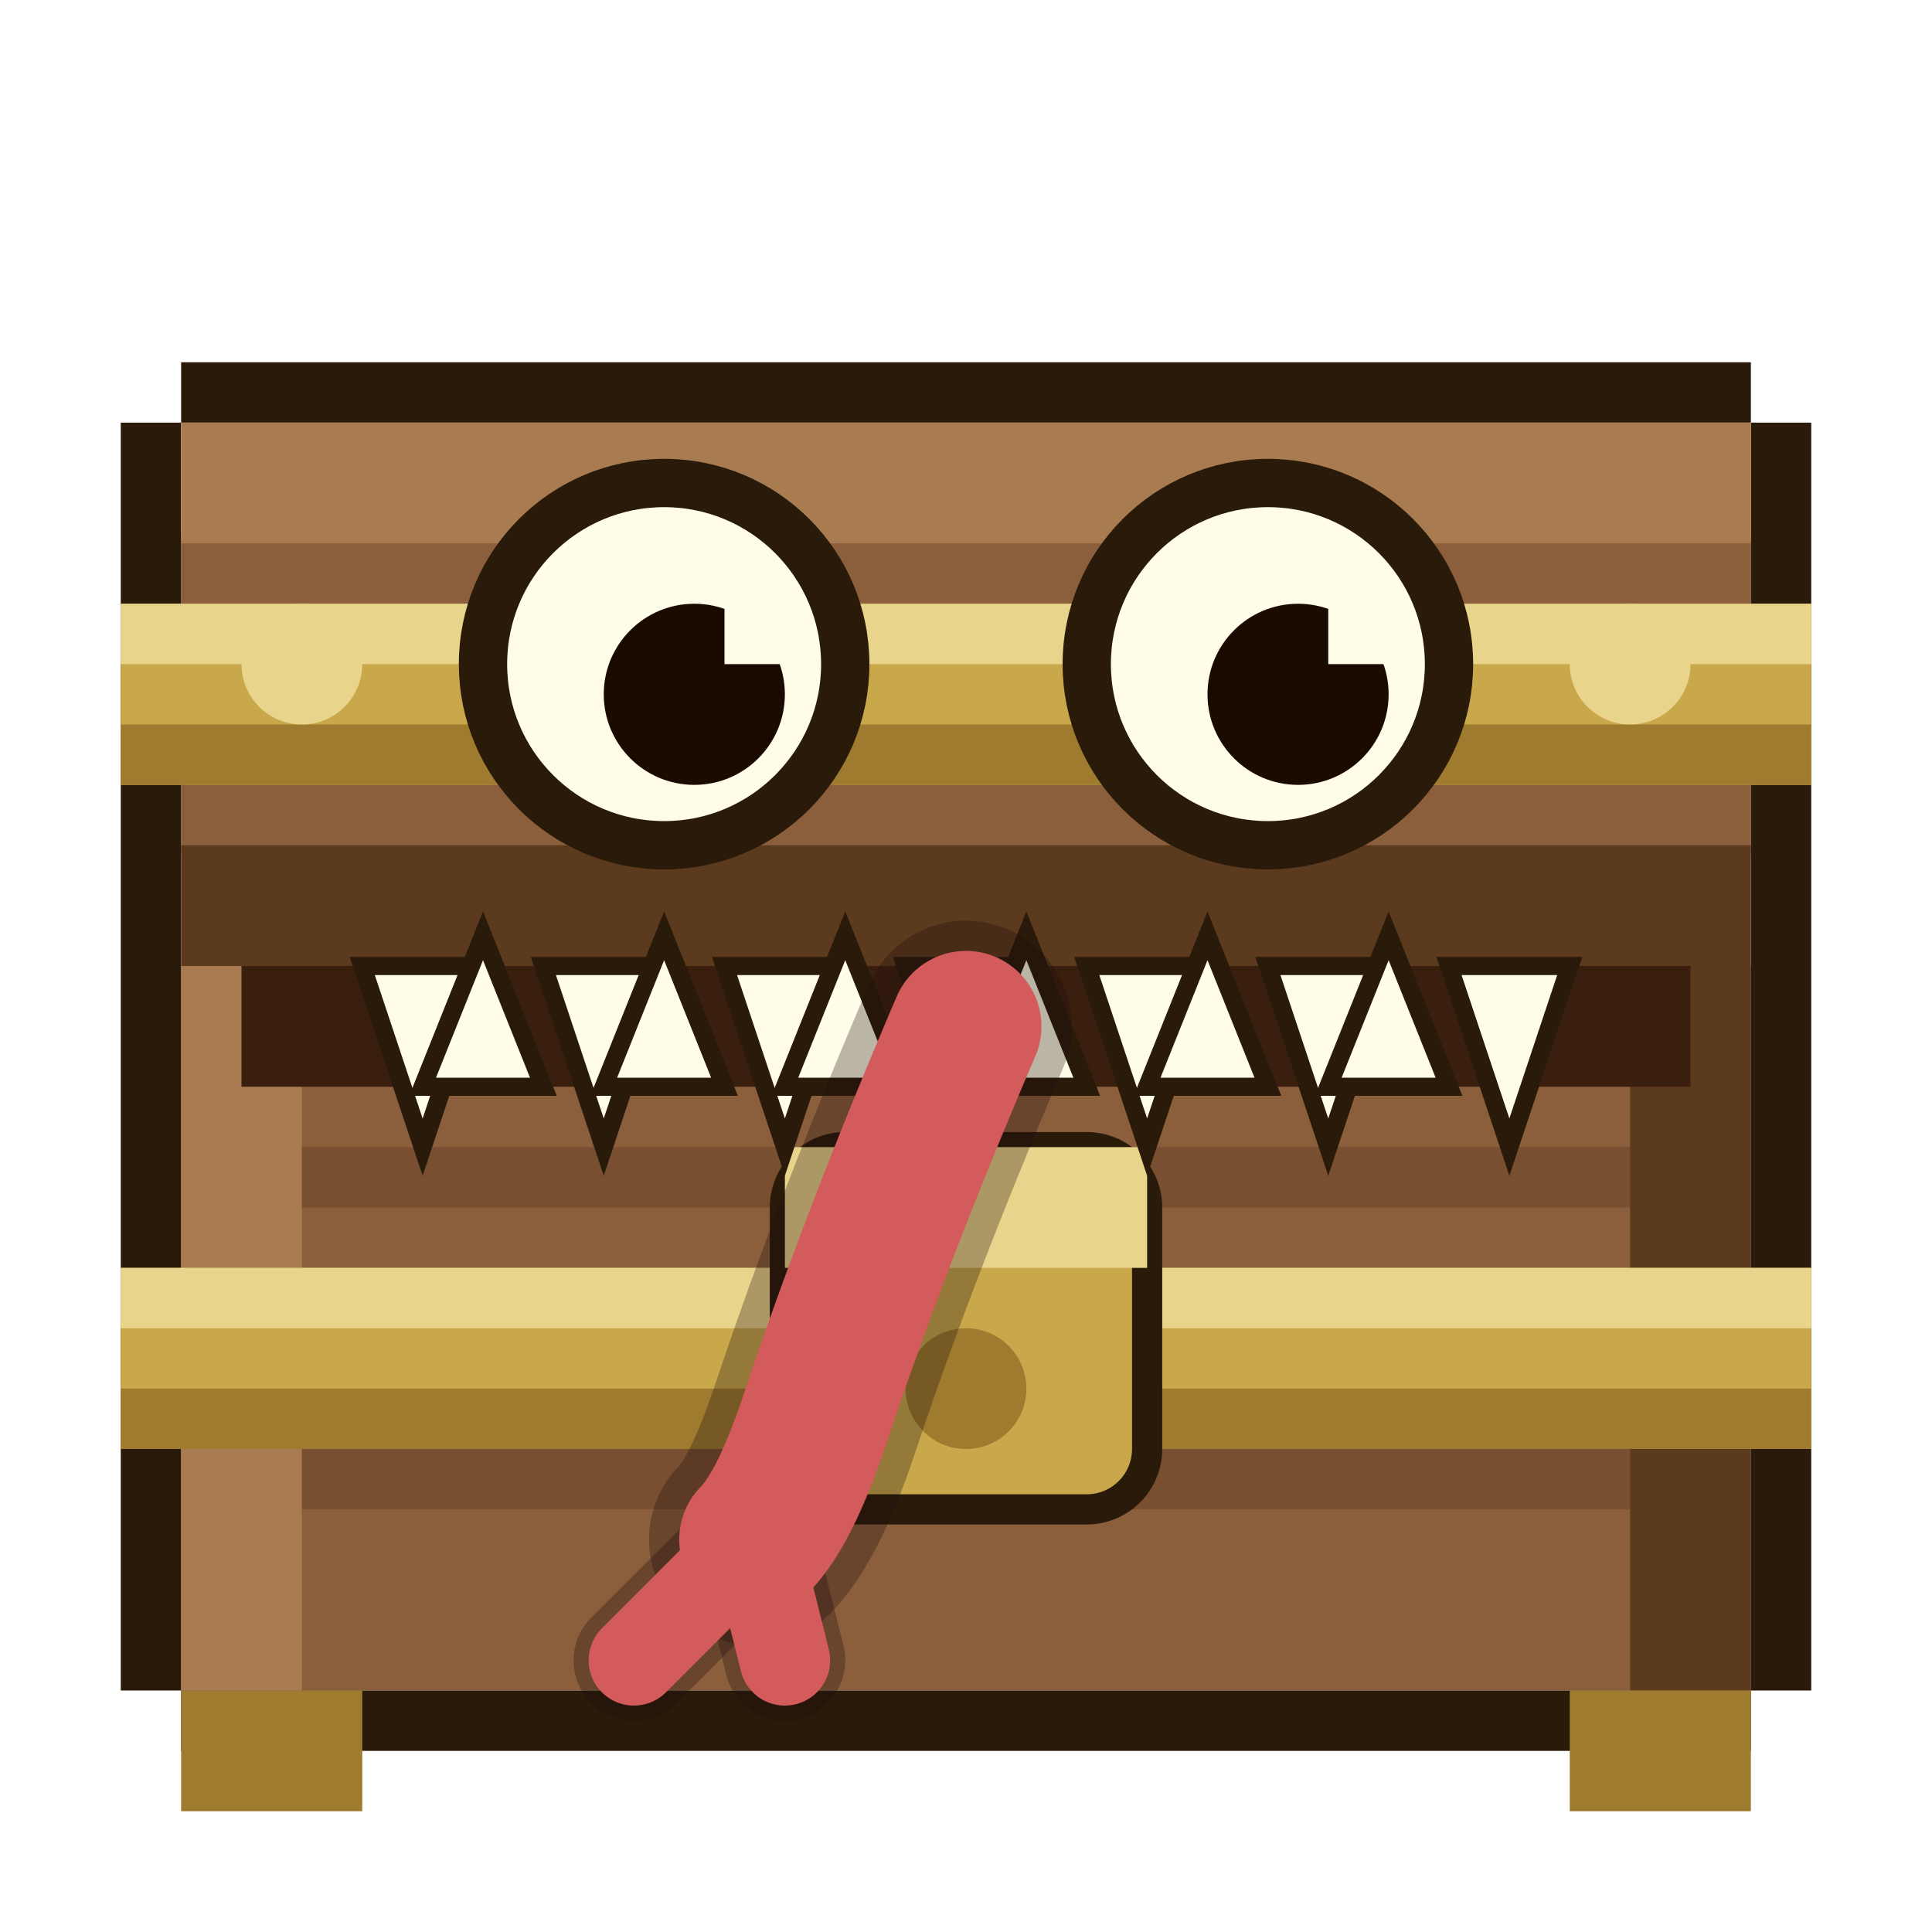
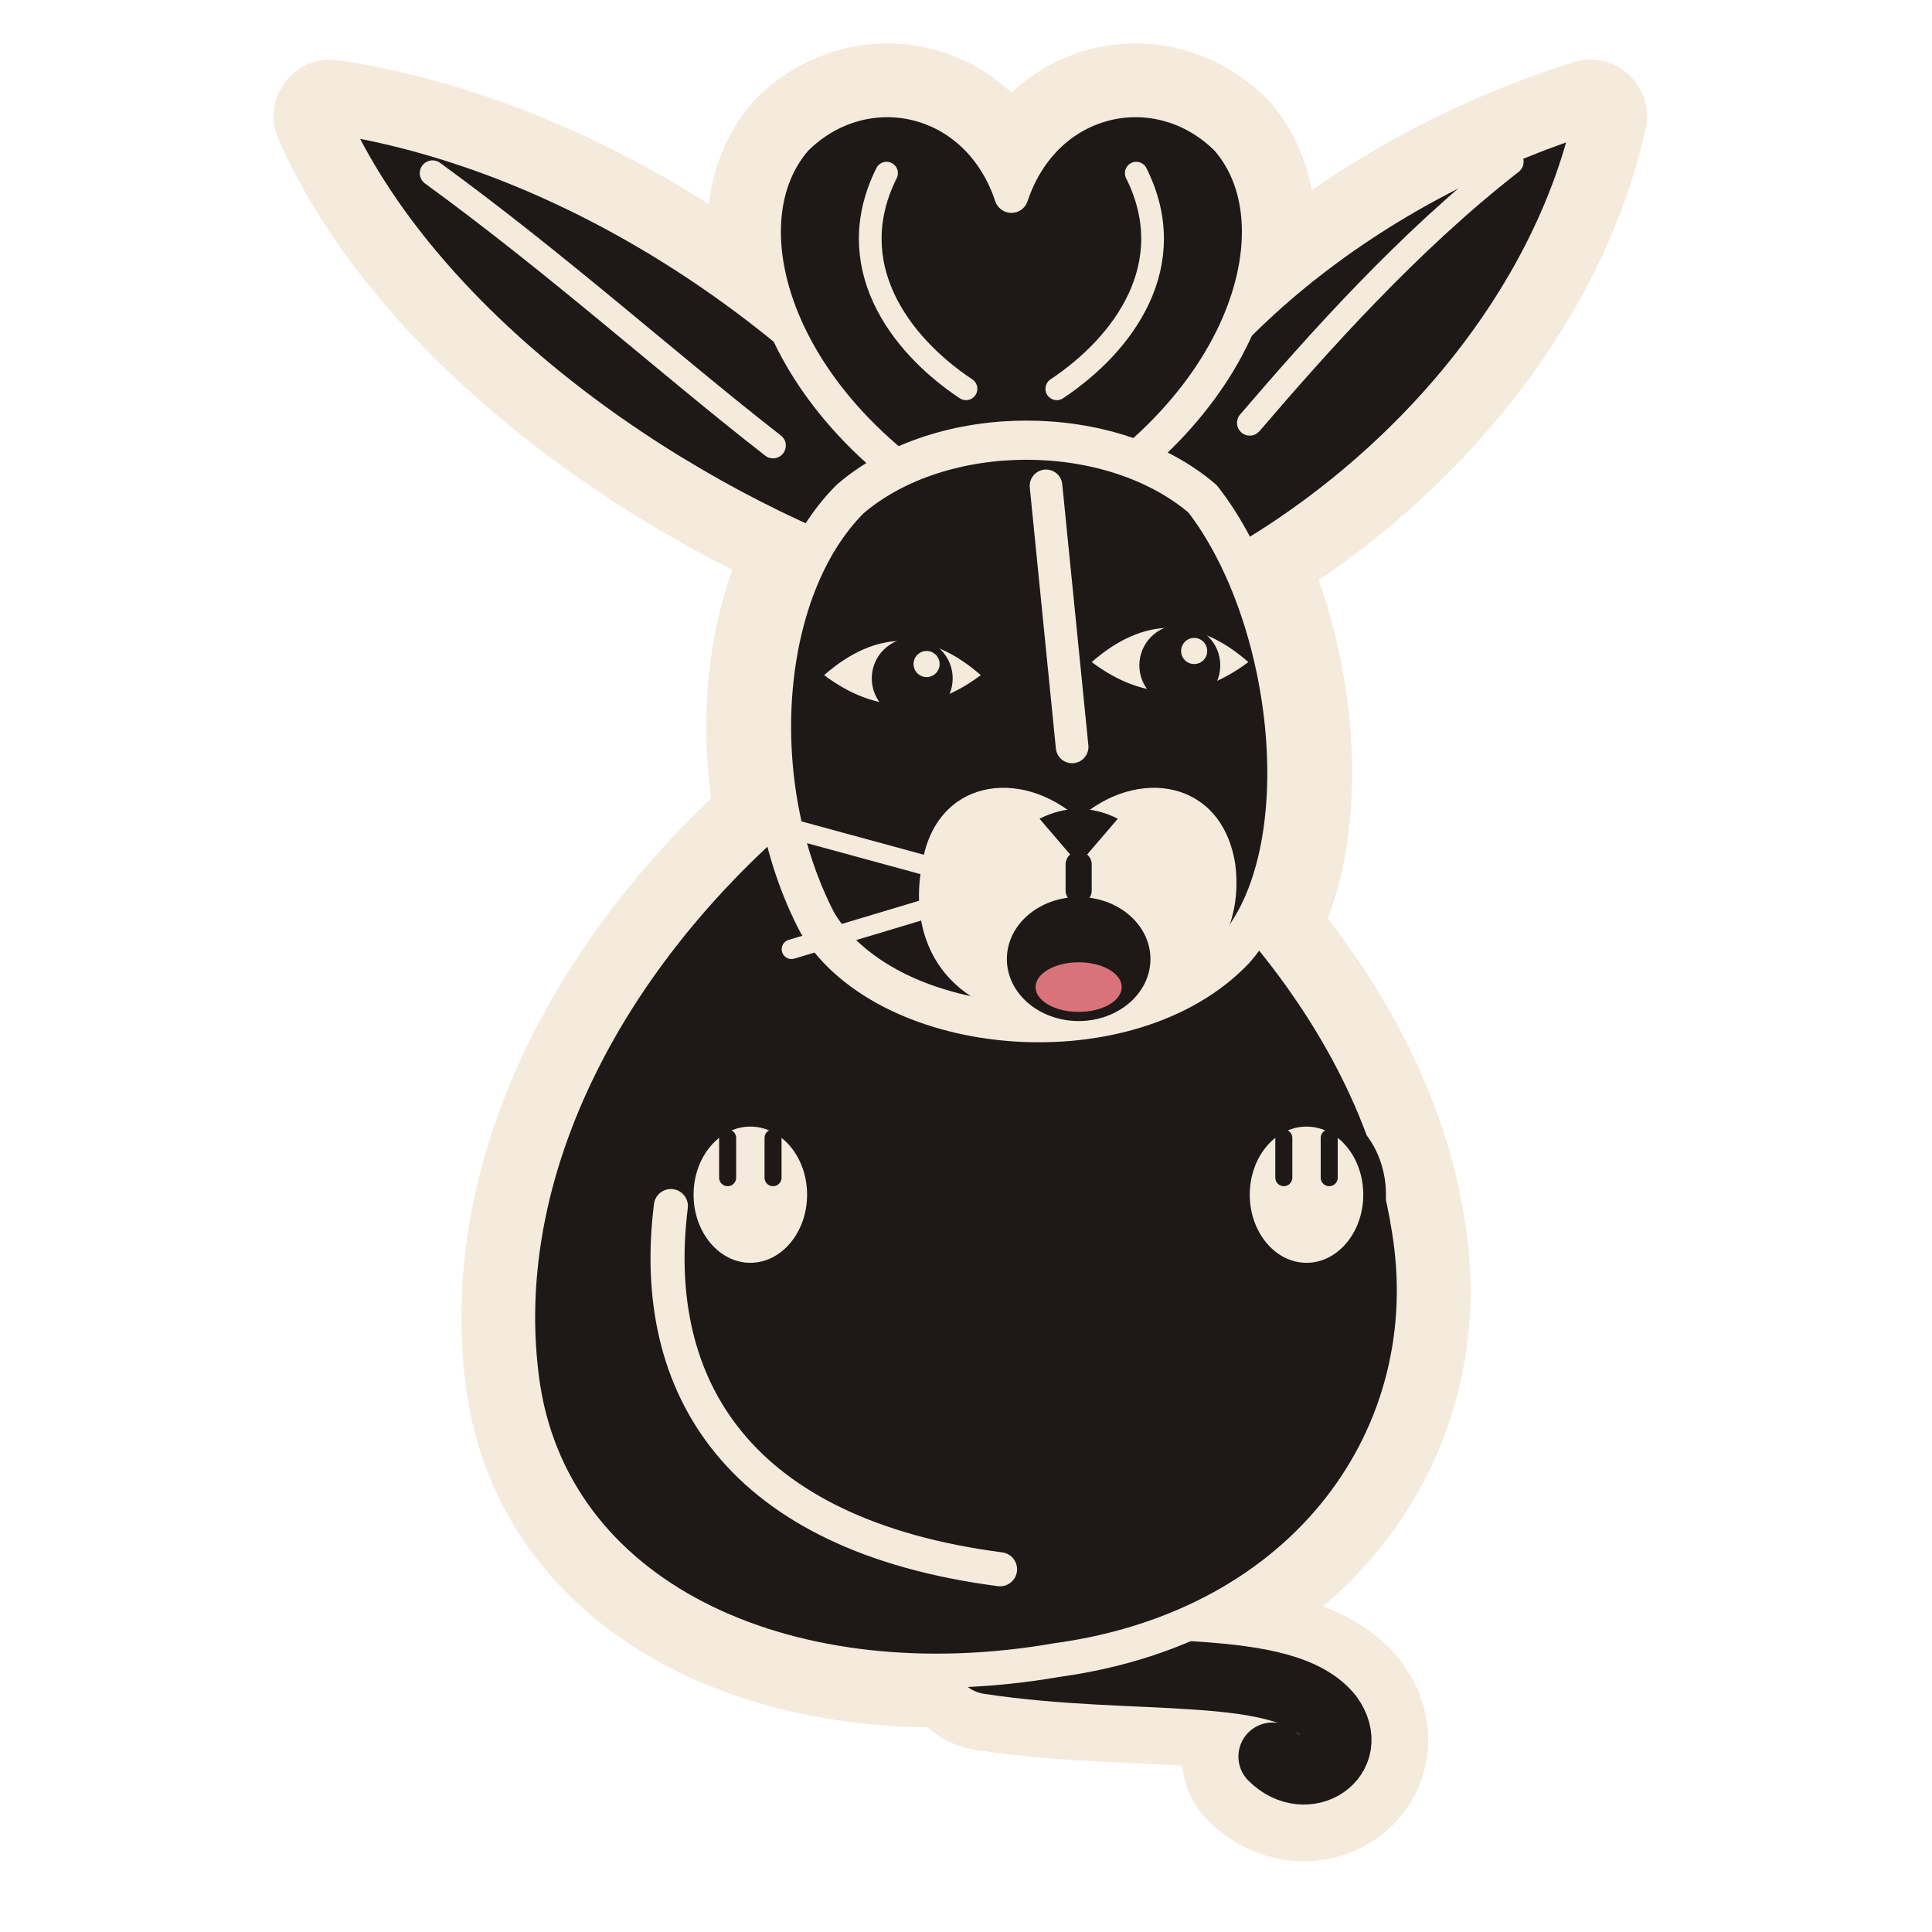
<svg xmlns="http://www.w3.org/2000/svg" viewBox="0 0 32 32" shape-rendering="geometricPrecision">
  <style>
    .body { animation: bounce-fast 0.6s ease-in-out infinite; transform-origin: 16px 16px; }
+     .curl { animation: curl 0.35s ease-in-out infinite; transform-origin: 16.4px 28.4px; }
    .eye { animation: blink 4s ease-in-out infinite; }
-     .eye-l { transform-origin: 11px 11px; }
-     .eye-r { transform-origin: 21px 11px; }
-     .lid { animation: chomp 0.35s ease-in-out infinite; transform-origin: 16px 14px; }
-     .tongue { animation: tongue 0.4s ease-in-out infinite; transform-origin: 16px 17px; }
-     @keyframes bounce-fast { 0%, 100% { transform: translateY(0); } 50% { transform: translateY(-2px); } }
+     .eye-l { transform-origin: 15.2px 11.3px; }
+     .eye-r { transform-origin: 19.3px 11.1px; }
+     .paws { animation: paws 0.3s ease-in-out infinite; }
+     @keyframes bounce-fast { 0%, 100% { transform: translateY(0); } 50% { transform: translateY(-1.5px); } }
    @keyframes blink { 0%, 92%, 100% { transform: scaleY(1); } 95% { transform: scaleY(0.15); } }
-     @keyframes chomp { 0%, 100% { transform: rotate(-22deg); } 50% { transform: rotate(-4deg); } }
-     @keyframes tongue { 0%, 100% { transform: rotate(0deg); } 30% { transform: rotate(3deg); } 70% { transform: rotate(-3deg); } }
+     @keyframes paws { 0%, 100% { transform: translateY(0); } 50% { transform: translateY(-1px); } }
+     @keyframes curl { 0%, 100% { transform: rotate(-8deg); } 50% { transform: rotate(8deg); } }
    @media (prefers-reduced-motion: reduce) { [class] { animation: none; } }
  </style>
-   <g class="body">
-     <rect x="3" y="16" width="26" height="12" fill="#8B5E3C" />
-     <rect x="2" y="16" width="1" height="12" fill="#2A1A0A" />
-     <rect x="29" y="16" width="1" height="12" fill="#2A1A0A" />
-     <rect x="3" y="28" width="26" height="1" fill="#2A1A0A" />
-     <rect x="3" y="16" width="2" height="12" fill="#A97B50" />
-     <rect x="27" y="16" width="2" height="12" fill="#5C3A1E" />
-     <rect x="5" y="19" width="22" height="1" fill="#5C3A1E" opacity="0.4" />
-     <rect x="5" y="24" width="22" height="1" fill="#5C3A1E" opacity="0.4" />
-     <rect x="2" y="21" width="28" height="3" fill="#C9A84C" />
-     <rect x="2" y="21" width="28" height="1" fill="#E8D48B" />
-     <rect x="2" y="23" width="28" height="1" fill="#9E7B2F" />
-     <rect x="13" y="19" width="6" height="6" rx="1" fill="#C9A84C" stroke="#2A1A0A" stroke-width="0.5" />
-     <rect x="13" y="19" width="6" height="2" fill="#E8D48B" />
-     <rect x="15" y="22" width="2" height="2" rx="1" fill="#9E7B2F" />
-     <rect x="3" y="28" width="3" height="2" fill="#9E7B2F" />
-     <rect x="26" y="28" width="3" height="2" fill="#9E7B2F" />
-     <rect x="4" y="12" width="24" height="6" fill="#3A1F0F" />
-     <g class="lid">
-       <rect x="3" y="7" width="26" height="9" rx="2" fill="#8B5E3C" />
-       <rect x="2" y="7" width="1" height="9" fill="#2A1A0A" />
-       <rect x="29" y="7" width="1" height="9" fill="#2A1A0A" />
-       <rect x="3" y="6" width="26" height="1" fill="#2A1A0A" />
-       <rect x="3" y="7" width="26" height="2" fill="#A97B50" />
-       <rect x="3" y="14" width="26" height="2" fill="#5C3A1E" />
-       <rect x="2" y="10" width="28" height="3" fill="#C9A84C" />
-       <rect x="2" y="10" width="28" height="1" fill="#E8D48B" />
-       <rect x="2" y="12" width="28" height="1" fill="#9E7B2F" />
-       <circle cx="5" cy="11" r="1" fill="#E8D48B" />
-       <circle cx="27" cy="11" r="1" fill="#E8D48B" />
-     </g>
-     <g class="eye eye-l">
-       <ellipse cx="11" cy="11" rx="3" ry="3" fill="#FFFDE8" stroke="#2A1A0A" stroke-width="0.8" />
-       <circle cx="11.5" cy="11.5" r="1.5" fill="#1A0A00" />
-       <rect x="12" y="10" width="1" height="1" fill="#FFFDE8" />
-     </g>
-     <g class="eye eye-r">
-       <ellipse cx="21" cy="11" rx="3" ry="3" fill="#FFFDE8" stroke="#2A1A0A" stroke-width="0.8" />
-       <circle cx="21.5" cy="11.5" r="1.5" fill="#1A0A00" />
-       <rect x="22" y="10" width="1" height="1" fill="#FFFDE8" />
-     </g>
-     <g>
-       <polygon points="6,16 8,16 7,19" fill="#FFFDE8" stroke="#2A1A0A" stroke-width="0.3" />
-       <polygon points="9,16 11,16 10,19" fill="#FFFDE8" stroke="#2A1A0A" stroke-width="0.3" />
-       <polygon points="12,16 14,16 13,19" fill="#FFFDE8" stroke="#2A1A0A" stroke-width="0.3" />
-       <polygon points="15,16 17,16 16,19" fill="#FFFDE8" stroke="#2A1A0A" stroke-width="0.3" />
-       <polygon points="18,16 20,16 19,19" fill="#FFFDE8" stroke="#2A1A0A" stroke-width="0.3" />
-       <polygon points="21,16 23,16 22,19" fill="#FFFDE8" stroke="#2A1A0A" stroke-width="0.3" />
-       <polygon points="24,16 26,16 25,19" fill="#FFFDE8" stroke="#2A1A0A" stroke-width="0.3" />
-       <polygon points="7,18 9,18 8,15.5" fill="#FFFDE8" stroke="#2A1A0A" stroke-width="0.3" />
-       <polygon points="10,18 12,18 11,15.5" fill="#FFFDE8" stroke="#2A1A0A" stroke-width="0.3" />
-       <polygon points="13,18 15,18 14,15.5" fill="#FFFDE8" stroke="#2A1A0A" stroke-width="0.3" />
-       <polygon points="16,18 18,18 17,15.5" fill="#FFFDE8" stroke="#2A1A0A" stroke-width="0.3" />
-       <polygon points="19,18 21,18 20,15.5" fill="#FFFDE8" stroke="#2A1A0A" stroke-width="0.3" />
-       <polygon points="22,18 24,18 23,15.5" fill="#FFFDE8" stroke="#2A1A0A" stroke-width="0.3" />
-     </g>
-     <g class="tongue">
-       <path d="M16 17 Q14.5 20.5 13.5 23.5 Q13 25 12.5 25.5" fill="none" stroke="#1A0A0A" stroke-width="3.5" stroke-linecap="round" opacity="0.3" />
-       <path d="M12.5 25.5 L10.5 27.5" fill="none" stroke="#1A0A0A" stroke-width="2" stroke-linecap="round" opacity="0.3" />
-       <path d="M12.5 25.5 L13 27.5" fill="none" stroke="#1A0A0A" stroke-width="2" stroke-linecap="round" opacity="0.3" />
-       <path d="M16 17 Q14.5 20.5 13.5 23.5 Q13 25 12.5 25.5" fill="none" stroke="#D45B5B" stroke-width="2.5" stroke-linecap="round" />
-       <path d="M12.5 25.5 L10.5 27.5" fill="none" stroke="#D45B5B" stroke-width="1.5" stroke-linecap="round" />
-       <path d="M12.5 25.5 L13 27.5" fill="none" stroke="#D45B5B" stroke-width="1.5" stroke-linecap="round" />
+   <g transform="matrix(0.94 0 0 0.94 0.96 0.8)">
+     <g class="body">
+       <path class="curl" d="M16.4 28.4 C 19 28.8, 21.6 28.4, 22.4 29.4 C 22.9 30.1, 22 30.7, 21.4 30.1" fill="none" stroke="#F4EBDD" stroke-width="3.2" stroke-linecap="round" />
+       <path d="M13.8 12.6 C 10 15.4, 7.6 19.6, 8.2 23.6 C 8.8 27.4, 13 29.2, 17.6 28.4 C 22 27.8, 24.4 24.4, 23.8 20.8 C 23.4 18.2, 21.8 16, 20.4 14.6 Z" fill="#F4EBDD" stroke="#F4EBDD" stroke-width="2.0" stroke-linejoin="round" />
+       <path class="ear-l" d="M14.4 9.2 C 10.6 7.8, 6.4 4.8, 4.8 1.2 C 8.8 1.8, 13 4.4, 15.8 8 Z" fill="#F4EBDD" stroke="#F4EBDD" stroke-width="2.0" stroke-linejoin="round" />
+       <path class="ear-r" d="M18.4 8.4 C 19.8 5, 23.2 2.4, 27 1.2 C 26.2 4.8, 23.2 8, 19.8 9.6 Z" fill="#F4EBDD" stroke="#F4EBDD" stroke-width="2.0" stroke-linejoin="round" />
+       <path d="M16.8 8.6 C 12.8 6.8, 11.6 3.2, 13 1.6 C 14.2 0.4, 16.2 0.8, 16.8 2.6 C 17.4 0.8, 19.4 0.4, 20.6 1.6 C 22 3.2, 20.8 6.8, 16.8 8.6 Z" fill="#F4EBDD" stroke="#F4EBDD" stroke-width="2.0" stroke-linejoin="round" />
+       <path transform="matrix(1.15 0 0 1.15 -2.6 -1.95)" d="M14.4 8.6 C 13 10, 12.8 13, 13.9 15.1 C 15 16.9, 18.7 17.2, 20.3 15.5 C 21.6 14, 21.2 10.4, 19.8 8.6 C 18.4 7.4, 15.8 7.4, 14.4 8.6 Z" fill="#F4EBDD" stroke="#F4EBDD" stroke-width="2.0" stroke-linejoin="round" />
+       <g class="paws">
+         <ellipse cx="12.2" cy="20.2" rx="1.2" ry="1.4" fill="#F4EBDD" stroke="#F4EBDD" stroke-width="2.0" />
+         <ellipse cx="22" cy="20.2" rx="1.2" ry="1.4" fill="#F4EBDD" stroke="#F4EBDD" stroke-width="2.0" />
+       </g>
+       <path class="curl" d="M16.4 28.4 C 19 28.8, 21.6 28.4, 22.4 29.4 C 22.9 30.1, 22 30.7, 21.4 30.1" fill="none" stroke="#F4EBDD" stroke-width="2.4" stroke-linecap="round" />
+       <path class="curl" d="M16.4 28.4 C 19 28.8, 21.6 28.4, 22.4 29.4 C 22.9 30.1, 22 30.7, 21.4 30.1" fill="none" stroke="#1E1916" stroke-width="1.2" stroke-linecap="round" />
+       <path d="M13.8 12.6 C 10 15.4, 7.6 19.6, 8.2 23.6 C 8.8 27.4, 13 29.2, 17.6 28.4 C 22 27.8, 24.4 24.4, 23.8 20.8 C 23.4 18.2, 21.8 16, 20.4 14.6 Z" fill="#1E1916" stroke="#F4EBDD" stroke-width="0.6" stroke-linejoin="round" />
+       <path class="ear-l" d="M14.4 9.2 C 10.6 7.8, 6.4 4.8, 4.8 1.2 C 8.8 1.8, 13 4.4, 15.8 8 Z" fill="#1E1916" stroke="#F4EBDD" stroke-width="0.6" stroke-linejoin="round" />
+       <path class="ear-r" d="M18.4 8.4 C 19.8 5, 23.2 2.4, 27 1.2 C 26.2 4.8, 23.2 8, 19.8 9.6 Z" fill="#1E1916" stroke="#F4EBDD" stroke-width="0.6" stroke-linejoin="round" />
+       <path d="M16.8 8.6 C 12.8 6.8, 11.6 3.2, 13 1.6 C 14.2 0.4, 16.2 0.8, 16.8 2.6 C 17.4 0.8, 19.4 0.4, 20.6 1.6 C 22 3.2, 20.8 6.8, 16.8 8.6 Z" fill="#1E1916" stroke="#F4EBDD" stroke-width="0.6" stroke-linejoin="round" />
+       <path transform="matrix(1.15 0 0 1.15 -2.6 -1.95)" d="M14.4 8.6 C 13 10, 12.8 13, 13.9 15.1 C 15 16.9, 18.7 17.2, 20.3 15.5 C 21.6 14, 21.2 10.4, 19.8 8.6 C 18.4 7.4, 15.8 7.4, 14.4 8.6 Z" fill="#1E1916" stroke="#F4EBDD" stroke-width="0.6" stroke-linejoin="round" />
+       <g class="paws">
+         <ellipse cx="12.2" cy="20.2" rx="1.2" ry="1.4" fill="#F4EBDD" stroke="#1E1916" stroke-width="0.4" />
+         <path d="M11.8 19.2 L 11.8 19.9 M12.6 19.2 L 12.6 19.9" stroke="#1E1916" stroke-width="0.3" stroke-linecap="round" />
+         <ellipse cx="22" cy="20.2" rx="1.2" ry="1.4" fill="#F4EBDD" stroke="#1E1916" stroke-width="0.4" />
+         <path d="M21.6 19.2 L 21.6 19.9 M22.4 19.2 L 22.4 19.9" stroke="#1E1916" stroke-width="0.3" stroke-linecap="round" />
+       </g>
+       <path d="M10.8 20.4 C 10.4 23.6, 12 26.2, 16.6 26.8" fill="none" stroke="#F4EBDD" stroke-width="0.6" stroke-linecap="round" />
+       <path d="M6.6 2.2 C 8.8 3.8, 10.8 5.6, 12.6 7 M25.6 2 C 23.8 3.4, 22.2 5.2, 21 6.6" fill="none" stroke="#F4EBDD" stroke-width="0.45" stroke-linecap="round" />
+       <path d="M14.6 2.2 C 13.8 3.8, 14.8 5.2, 16 6 M19 2.2 C 19.8 3.8, 18.8 5.2, 17.6 6" fill="none" stroke="#F4EBDD" stroke-width="0.4" stroke-linecap="round" />
+       <g transform="matrix(1.15 0 0 1.15 -2.6 -1.95)">
+         <path d="M17.4 8.4 L 17.8 12.4" fill="none" stroke="#F4EBDD" stroke-width="0.5" stroke-linecap="round" />
+         <path d="M15.5 14.2 C 15.2 15.8, 16.4 16.7, 17.7 16.5 C 19 16.7, 20.5 15.8, 20.3 14.2 C 20.1 12.9, 18.8 12.7, 17.9 13.5 C 17 12.7, 15.7 12.9, 15.5 14.2 Z" fill="#F4EBDD" />
+         <path d="M15.5 14.2 L 13.3 13.6 M15.5 14.9 L 13.5 15.5" fill="none" stroke="#F4EBDD" stroke-width="0.3" stroke-linecap="round" />
+         <path d="M17.3 13.5 Q 17.9 13.2 18.5 13.5 L 17.9 14.2 Z" fill="#1E1916" />
+         <g class="eye eye-l">
+           <path d="M14.0 11.3 Q 15.2 10.25 16.4 11.3 Q 15.2 12.2 14.0 11.3 Z" fill="#F4EBDD" />
+           <circle cx="15.35" cy="11.35" r="0.62" fill="#1E1916" />
+           <circle cx="15.57" cy="11.13" r="0.2" fill="#F4EBDD" />
+         </g>
+         <g class="eye eye-r">
+           <path d="M18.1 11.1 Q 19.3 10.05 20.5 11.1 Q 19.3 12.0 18.1 11.1 Z" fill="#F4EBDD" />
+           <circle cx="19.45" cy="11.15" r="0.62" fill="#1E1916" />
+           <circle cx="19.67" cy="10.93" r="0.2" fill="#F4EBDD" />
+         </g>
+         <path d="M17.9 14.2 L 17.9 14.6" fill="none" stroke="#1E1916" stroke-width="0.4" stroke-linecap="round" />
+         <g>
+           <ellipse cx="17.9" cy="15.65" rx="1.1" ry="0.95" fill="#1E1916" />
+           <ellipse cx="17.9" cy="16.08" rx="0.66" ry="0.38" fill="#D9727A" />
+         </g>
+       </g>
    </g>
  </g>
</svg>
